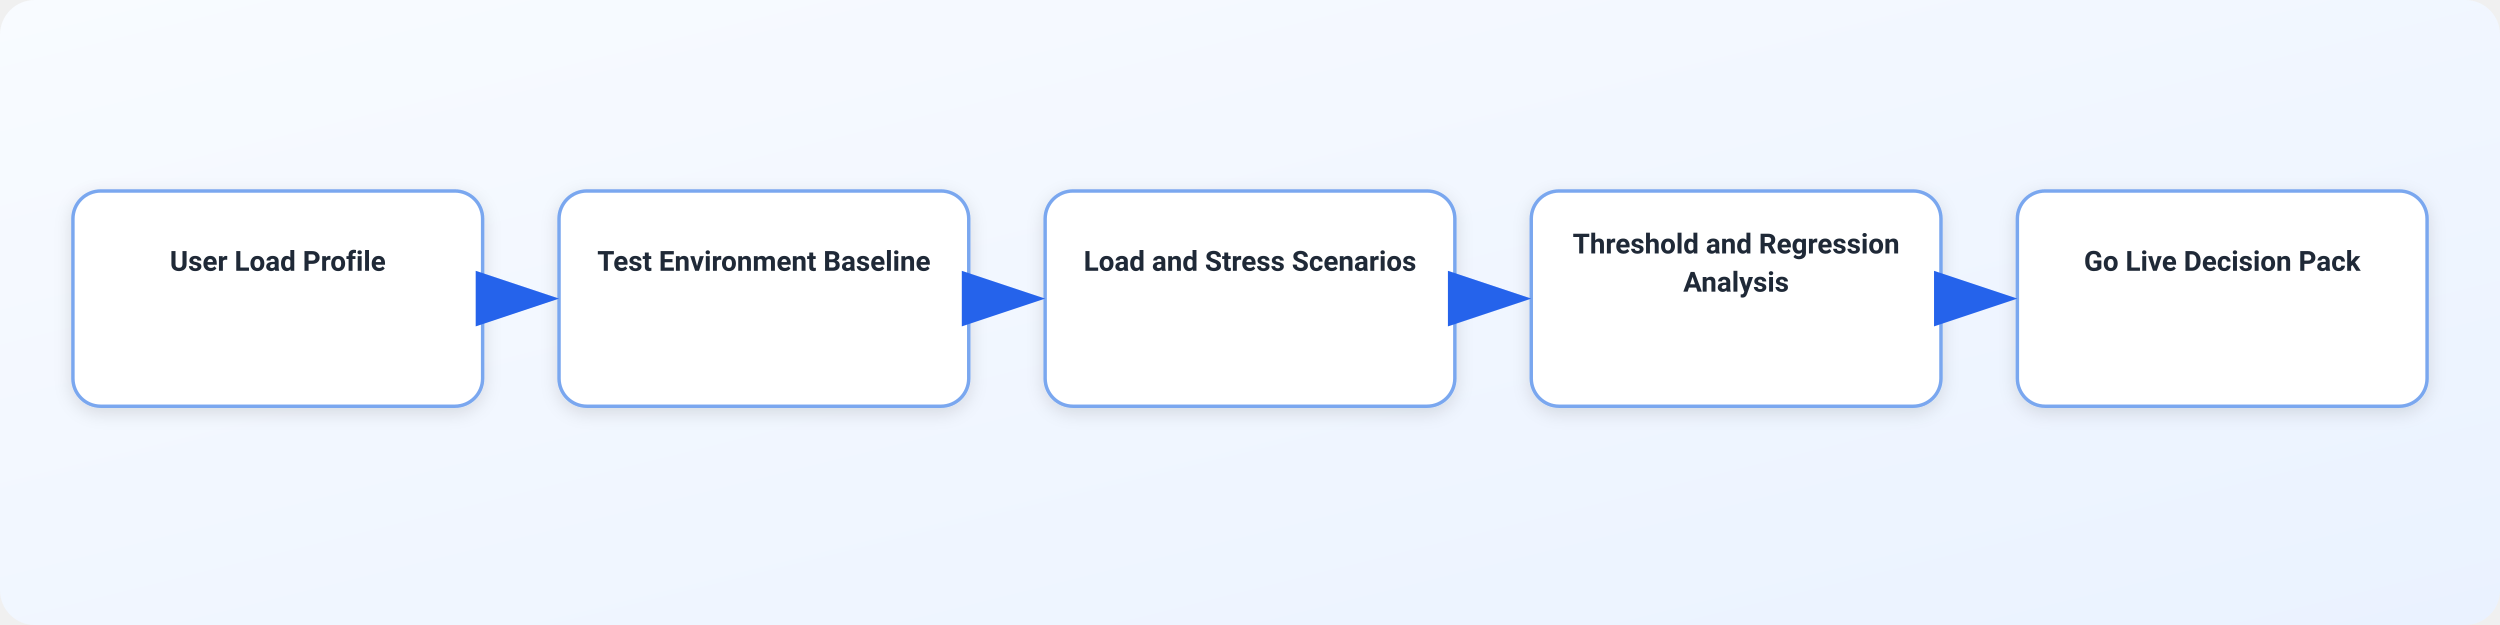
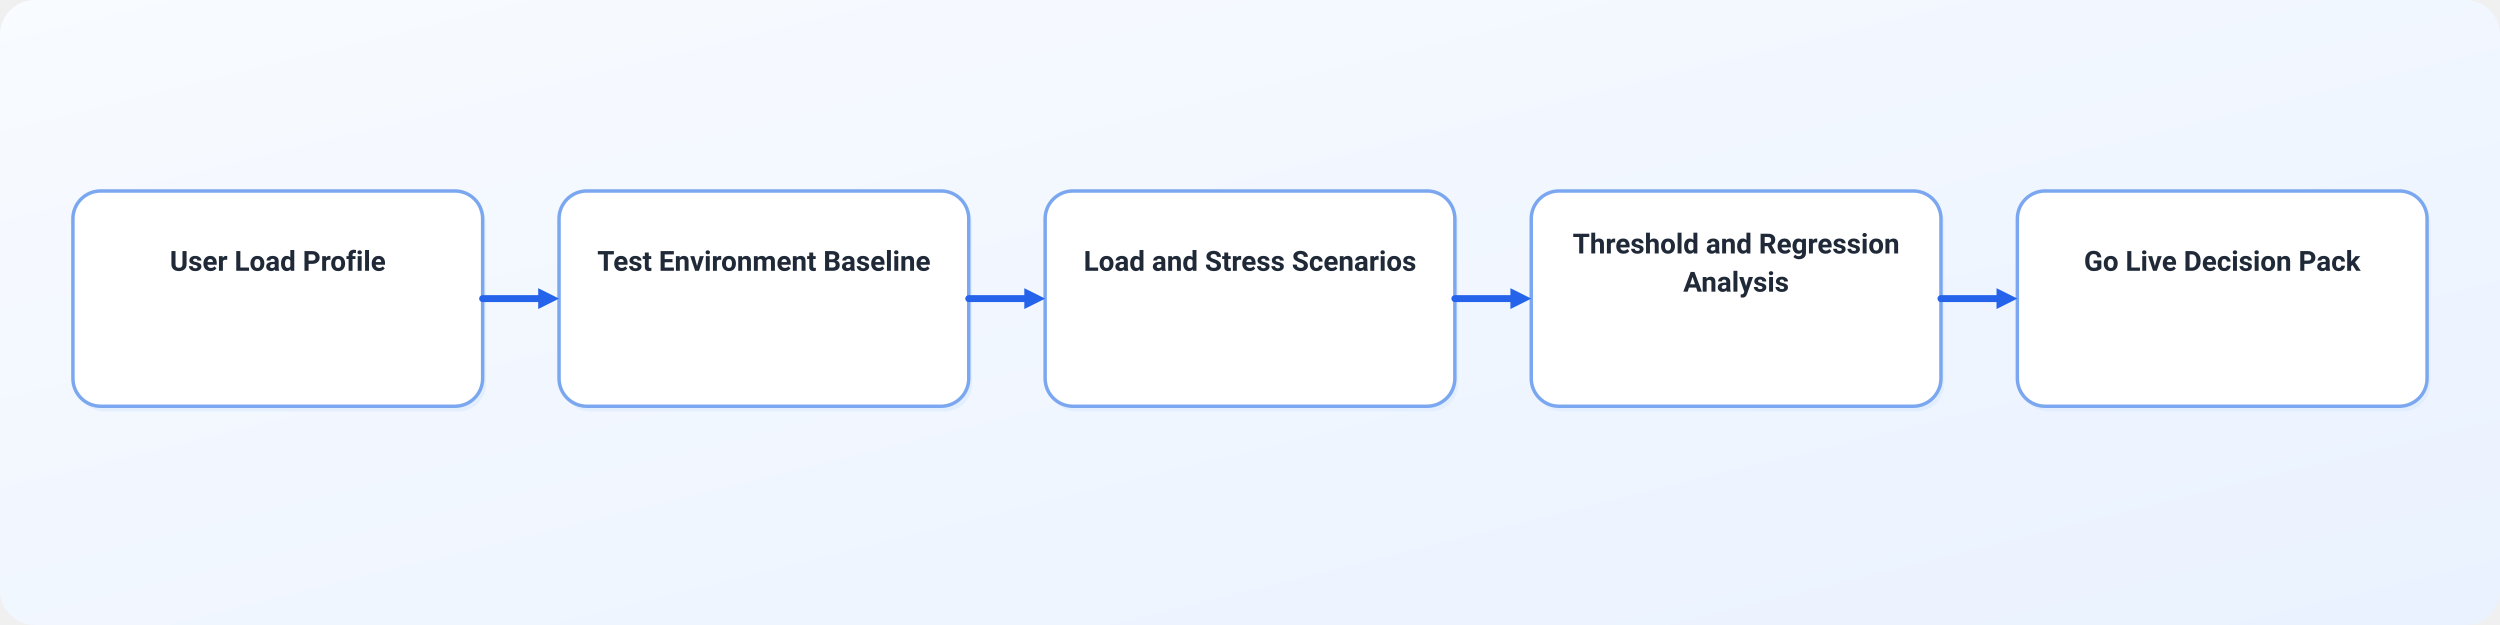
<svg xmlns="http://www.w3.org/2000/svg" viewBox="0 0 1440 360" role="img" aria-label="Flow diagram for insights-performance-testing-major-releases">
  <defs>
    <linearGradient id="bg" x1="0" y1="0" x2="1" y2="1">
      <stop offset="0%" stop-color="#f8fbff" />
      <stop offset="100%" stop-color="#eaf2ff" />
    </linearGradient>
-     <filter id="shadow" x="-10%" y="-10%" width="120%" height="140%">
-       <feDropShadow dx="0" dy="3" stdDeviation="5" flood-opacity="0.12" />
-     </filter>
-     <marker id="arrow" markerWidth="12" markerHeight="8" refX="10" refY="4" orient="auto">
-       <path d="M0,0 L12,4 L0,8 z" fill="#2563eb" />
-     </marker>
  </defs>
  <rect width="1440" height="360" rx="20" fill="url(#bg)" />
-   <rect x="42" y="110" width="236" height="124" rx="16" fill="#ffffff" stroke="#7aa7ef" stroke-width="2" filter="url(#shadow)" />
+   <rect x="44" y="113" width="236" height="124" rx="16" fill="#dbeafe" opacity="0.6" />
+   <rect x="42" y="110" width="236" height="124" rx="16" fill="#ffffff" stroke="#7aa7ef" stroke-width="2" />
  <text x="160.0" y="156" text-anchor="middle" fill="#1f2937" font-size="16" font-family="ui-sans-serif, system-ui, -apple-system, Segoe UI, Roboto, Arial" font-weight="600">User Load Profile</text>
-   <rect x="322" y="110" width="236" height="124" rx="16" fill="#ffffff" stroke="#7aa7ef" stroke-width="2" filter="url(#shadow)" />
+   <rect x="324" y="113" width="236" height="124" rx="16" fill="#dbeafe" opacity="0.6" />
+   <rect x="322" y="110" width="236" height="124" rx="16" fill="#ffffff" stroke="#7aa7ef" stroke-width="2" />
  <text x="440.0" y="156" text-anchor="middle" fill="#1f2937" font-size="16" font-family="ui-sans-serif, system-ui, -apple-system, Segoe UI, Roboto, Arial" font-weight="600">Test Environment Baseline</text>
-   <rect x="602" y="110" width="236" height="124" rx="16" fill="#ffffff" stroke="#7aa7ef" stroke-width="2" filter="url(#shadow)" />
+   <rect x="604" y="113" width="236" height="124" rx="16" fill="#dbeafe" opacity="0.6" />
+   <rect x="602" y="110" width="236" height="124" rx="16" fill="#ffffff" stroke="#7aa7ef" stroke-width="2" />
  <text x="720.0" y="156" text-anchor="middle" fill="#1f2937" font-size="16" font-family="ui-sans-serif, system-ui, -apple-system, Segoe UI, Roboto, Arial" font-weight="600">Load and Stress Scenarios</text>
-   <rect x="882" y="110" width="236" height="124" rx="16" fill="#ffffff" stroke="#7aa7ef" stroke-width="2" filter="url(#shadow)" />
+   <rect x="884" y="113" width="236" height="124" rx="16" fill="#dbeafe" opacity="0.6" />
+   <rect x="882" y="110" width="236" height="124" rx="16" fill="#ffffff" stroke="#7aa7ef" stroke-width="2" />
  <text x="1000.0" y="146" text-anchor="middle" fill="#1f2937" font-size="16" font-family="ui-sans-serif, system-ui, -apple-system, Segoe UI, Roboto, Arial" font-weight="600">Threshold and Regression</text>
  <text x="1000.0" y="168" text-anchor="middle" fill="#1f2937" font-size="16" font-family="ui-sans-serif, system-ui, -apple-system, Segoe UI, Roboto, Arial" font-weight="600">Analysis</text>
-   <rect x="1162" y="110" width="236" height="124" rx="16" fill="#ffffff" stroke="#7aa7ef" stroke-width="2" filter="url(#shadow)" />
+   <rect x="1164" y="113" width="236" height="124" rx="16" fill="#dbeafe" opacity="0.6" />
+   <rect x="1162" y="110" width="236" height="124" rx="16" fill="#ffffff" stroke="#7aa7ef" stroke-width="2" />
  <text x="1280.0" y="156" text-anchor="middle" fill="#1f2937" font-size="16" font-family="ui-sans-serif, system-ui, -apple-system, Segoe UI, Roboto, Arial" font-weight="600">Go Live Decision Pack</text>
-   <line x1="278.0" y1="172.0" x2="314.0" y2="172.0" stroke="#2563eb" stroke-width="4" marker-end="url(#arrow)" />
-   <line x1="558.0" y1="172.0" x2="594.0" y2="172.0" stroke="#2563eb" stroke-width="4" marker-end="url(#arrow)" />
-   <line x1="838.0" y1="172.0" x2="874.0" y2="172.0" stroke="#2563eb" stroke-width="4" marker-end="url(#arrow)" />
-   <line x1="1118.0" y1="172.0" x2="1154.0" y2="172.0" stroke="#2563eb" stroke-width="4" marker-end="url(#arrow)" />
+   <line x1="278.0" y1="172.0" x2="310.0" y2="172.0" stroke="#2563eb" stroke-width="4" stroke-linecap="round" />
+   <polygon points="310.0,166.0 322.0,172.0 310.0,178.0" fill="#2563eb" />
+   <line x1="558.0" y1="172.0" x2="590.0" y2="172.0" stroke="#2563eb" stroke-width="4" stroke-linecap="round" />
+   <polygon points="590.0,166.0 602.0,172.0 590.0,178.0" fill="#2563eb" />
+   <line x1="838.0" y1="172.0" x2="870.0" y2="172.0" stroke="#2563eb" stroke-width="4" stroke-linecap="round" />
+   <polygon points="870.0,166.0 882.0,172.0 870.0,178.0" fill="#2563eb" />
+   <line x1="1118.0" y1="172.0" x2="1150.0" y2="172.0" stroke="#2563eb" stroke-width="4" stroke-linecap="round" />
+   <polygon points="1150.0,166.0 1162.0,172.0 1150.0,178.0" fill="#2563eb" />
</svg>
